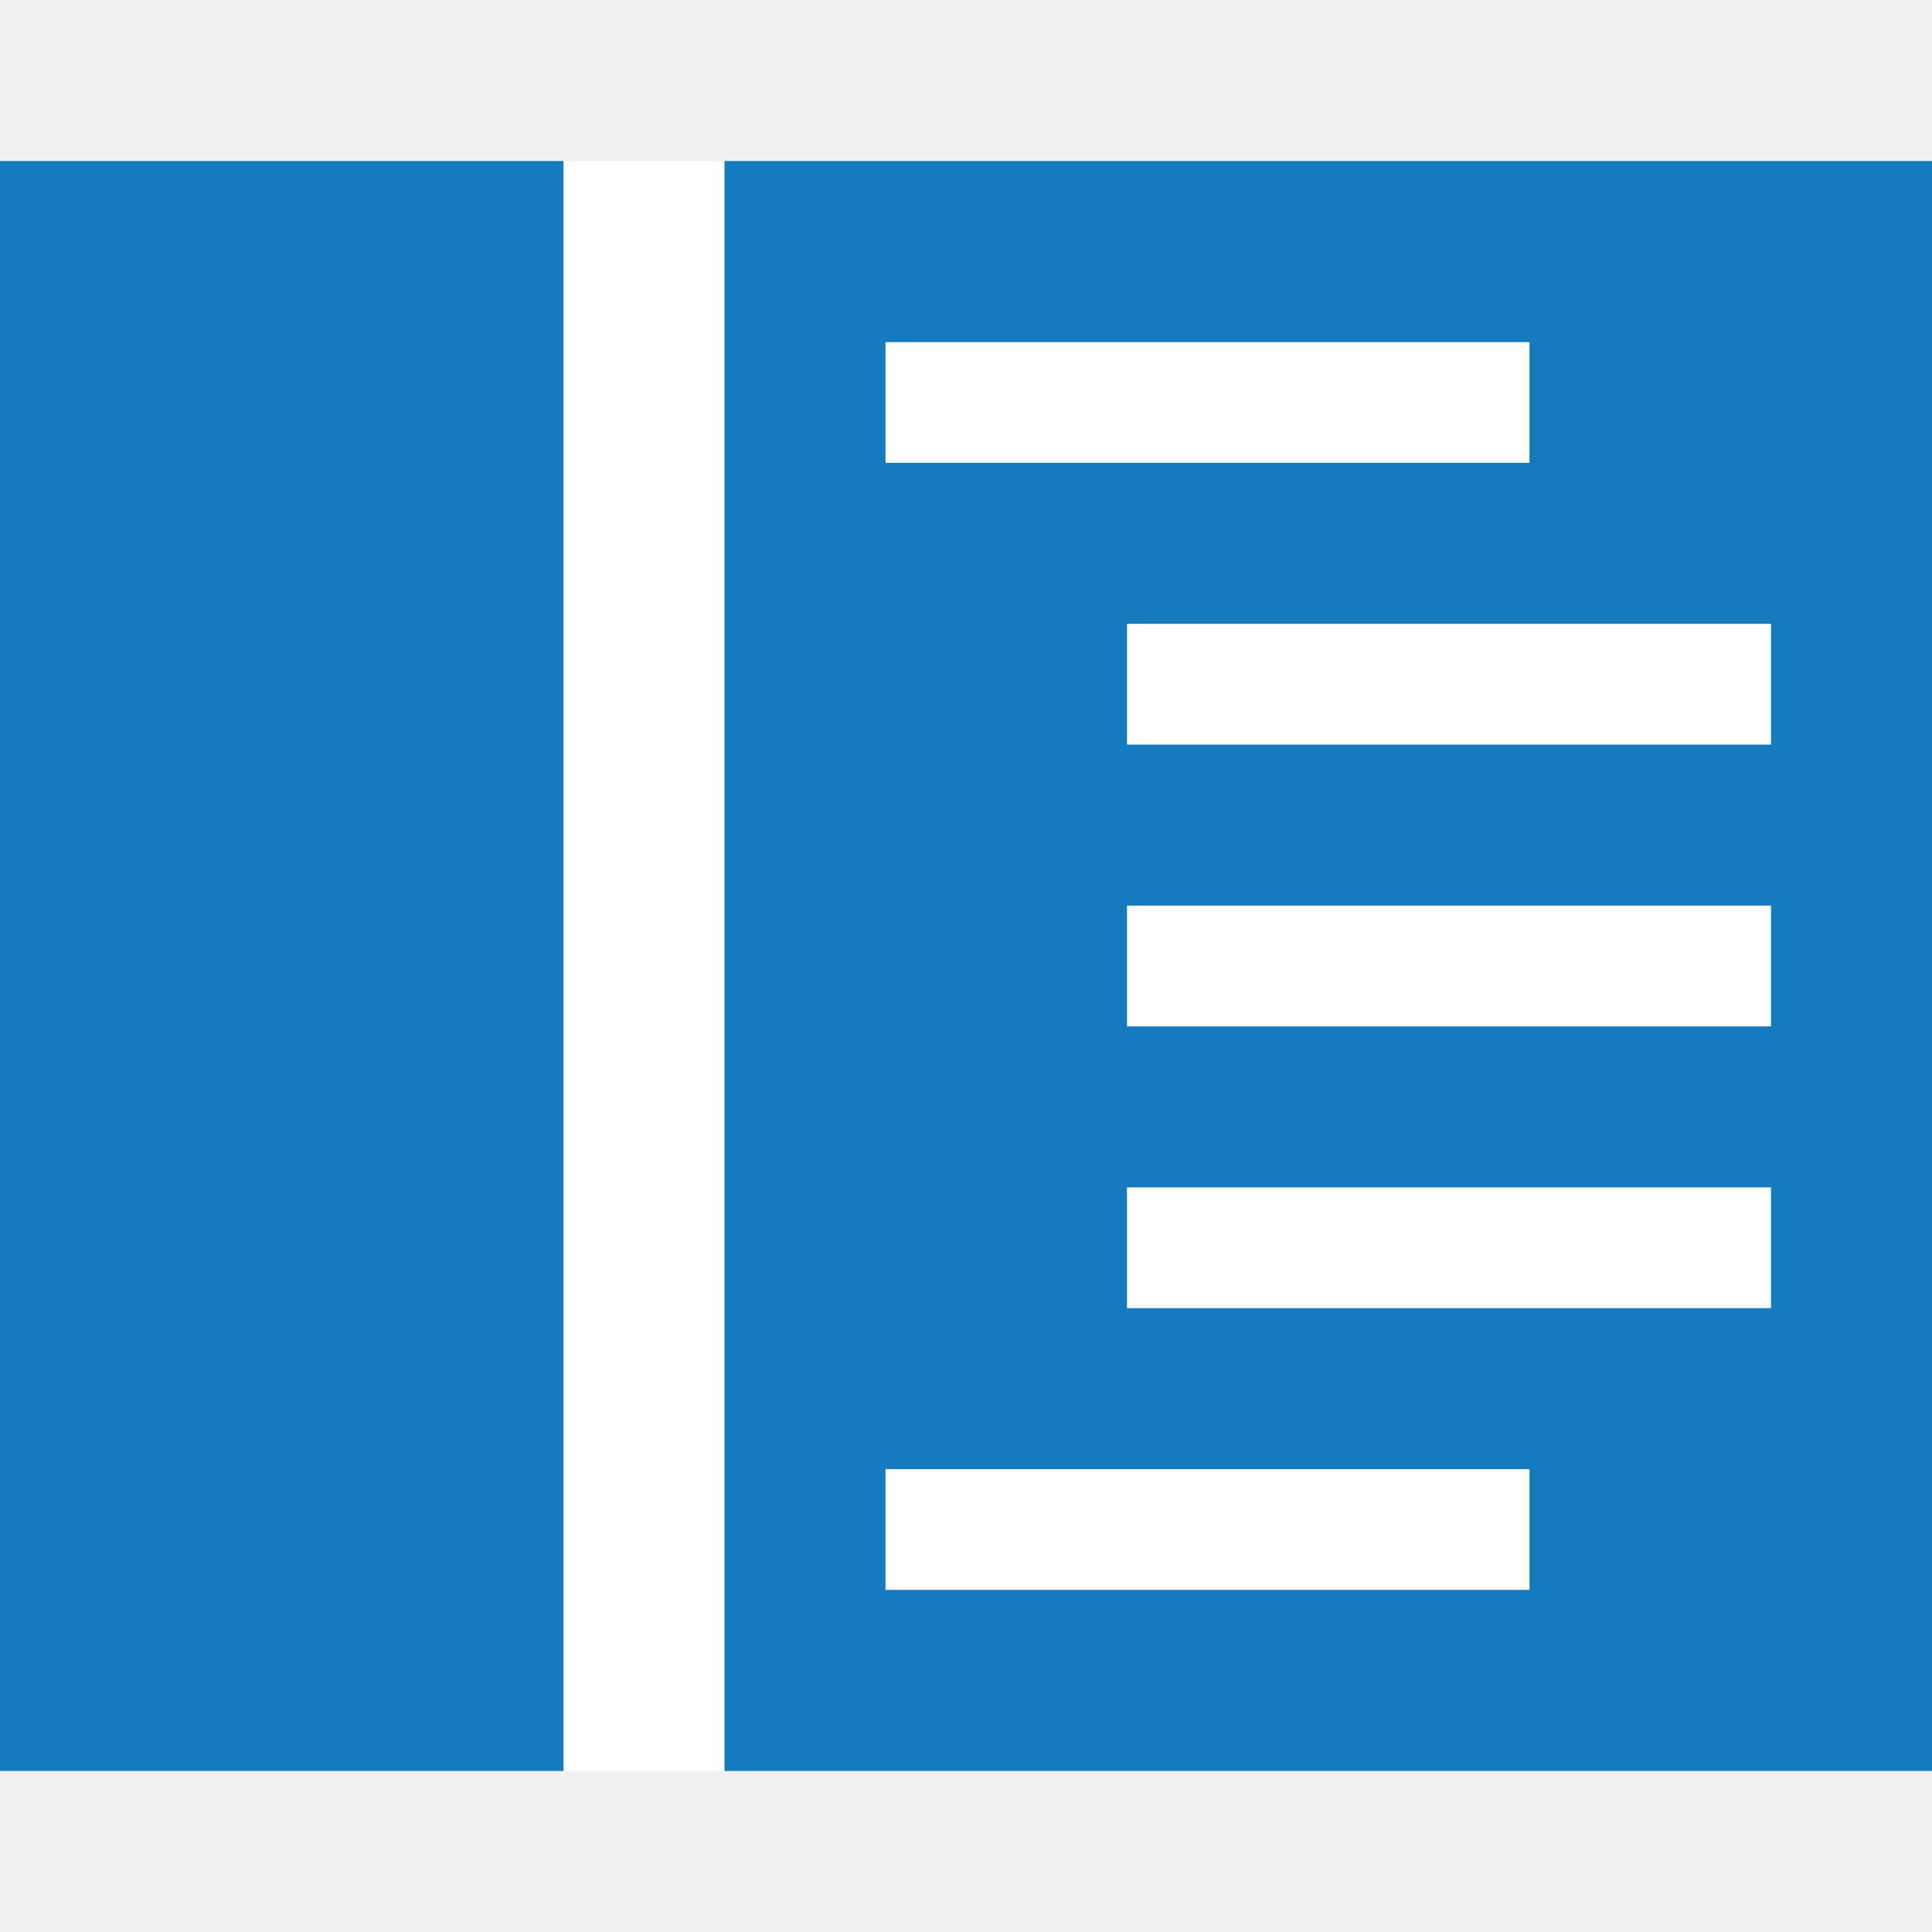
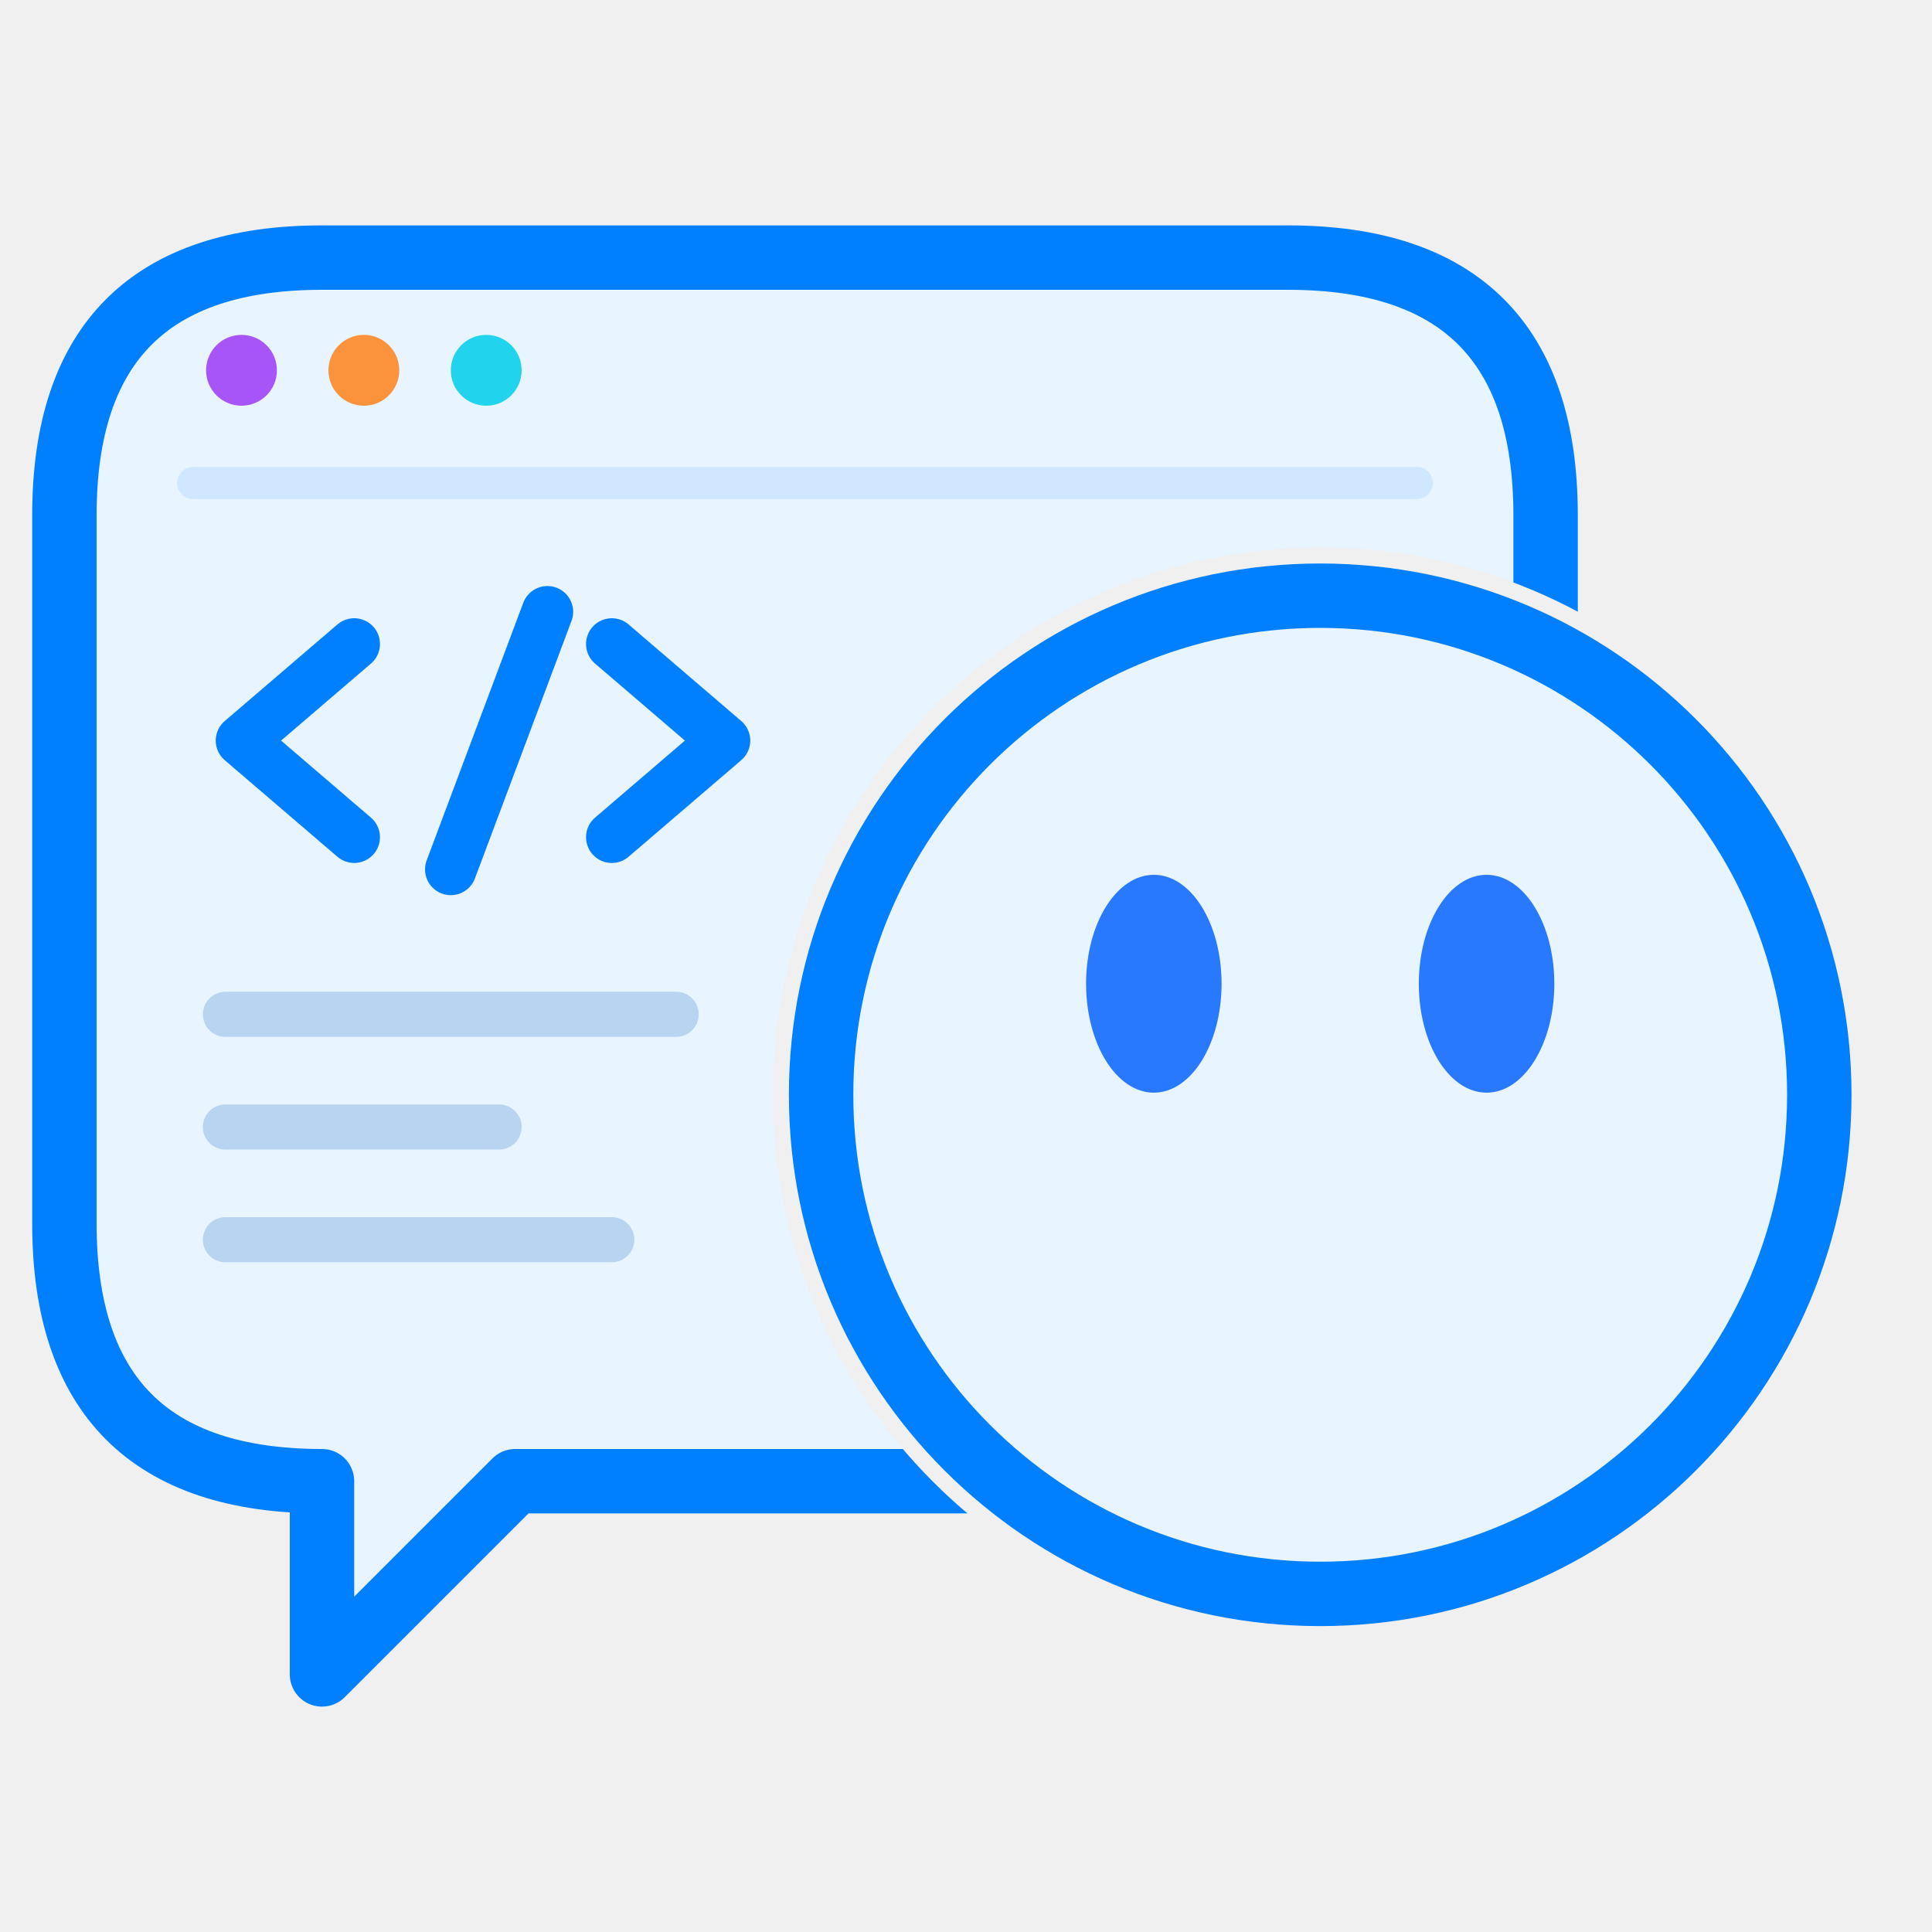
- <svg xmlns="http://www.w3.org/2000/svg" id="Layer_1" viewBox="0 0 1024 1024">
-   <style>.st0{fill:#f6f6f6;fill-opacity:0}.st1{fill:#fff}.st2{fill:#167abf}</style>
-   <path class="st0" d="M1024 1024H0V0h1024v1024z" />
-   <path class="st1" d="M1024 85.333v853.333H0V85.333h1024z" />
-   <path class="st2" d="M0 85.333h298.667v853.333H0V85.333zm1024 0v853.333H384V85.333h640zm-554.667 160h341.333v-64H469.333v64zm341.334 533.334H469.333v64h341.333l.001-64zm128-149.334H597.333v64h341.333l.001-64zm0-149.333H597.333v64h341.333l.001-64zm0-149.333H597.333v64h341.333l.001-64z" />
+ <svg xmlns="http://www.w3.org/2000/svg" width="1024" height="1024" viewBox="220 280 600 480" fill="none">
+   <defs>
+     <clipPath id="overlap-clip">
+       <path d="M 320 300 Q 240 300 240 380 L 240 600 Q 240 680 320 680 L 320 740 L 380 680 L 620 680 Q 700 680 700 600 L 700 380 Q 700 300 620 300 Z" />
+     </clipPath>
+     <mask id="cutout-mask">
+       <rect x="0" y="0" width="1024" height="1024" fill="white" />
+       <circle cx="630" cy="560" r="170" fill="black" />
+       <circle cx="630" cy="560" r="140" fill="white" />
+     </mask>
+   </defs>
+   <g id="code-window" mask="url(#cutout-mask)">
+     <path d="M 320 300 Q 240 300 240 380 L 240 600 Q 240 680 320 680 L 320 740 L 380 680 L 620 680 Q 700 680 700 600 L 700 380 Q 700 300 620 300 Z" fill="#e8f4ff" stroke="#0080FF" stroke-width="20" stroke-linecap="round" stroke-linejoin="round" />
+     <line x1="280" y1="370" x2="660" y2="370" stroke="#D0E8FF" stroke-width="10" stroke-linecap="round" />
+     <circle cx="295" cy="335" r="11" fill="#A855F7" />
+     <circle cx="333" cy="335" r="11" fill="#FB923C" />
+     <circle cx="371" cy="335" r="11" fill="#22D3EE" />
+     <g id="code-tag">
+       <path d="M 330 420 L 295 450 L 330 480" stroke="#0080FF" stroke-width="16" stroke-linecap="round" stroke-linejoin="round" fill="none" />
+       <line x1="360" y1="490" x2="390" y2="410" stroke="#0080FF" stroke-width="16" stroke-linecap="round" />
+       <path d="M 410 420 L 445 450 L 410 480" stroke="#0080FF" stroke-width="16" stroke-linecap="round" stroke-linejoin="round" fill="none" />
+     </g>
+     <line x1="290" y1="535" x2="430" y2="535" stroke="#B8D4F1" stroke-width="14" stroke-linecap="round" />
+     <line x1="290" y1="570" x2="375" y2="570" stroke="#B8D4F1" stroke-width="14" stroke-linecap="round" />
+     <line x1="290" y1="605" x2="410" y2="605" stroke="#B8D4F1" stroke-width="14" stroke-linecap="round" />
+   </g>
+   <g id="ai-face">
+     <circle cx="630" cy="560" r="155" fill="#e8f4ff" />
+     <circle cx="630" cy="560" r="155" fill="none" stroke="#0080FF" stroke-width="20" />
+     <ellipse cx="578.33" cy="525.51" rx="21.04" ry="33.83" fill="#2979ff" />
+     <ellipse cx="681.67" cy="525.51" rx="21.04" ry="33.83" fill="#2979ff" />
+   </g>
</svg>
